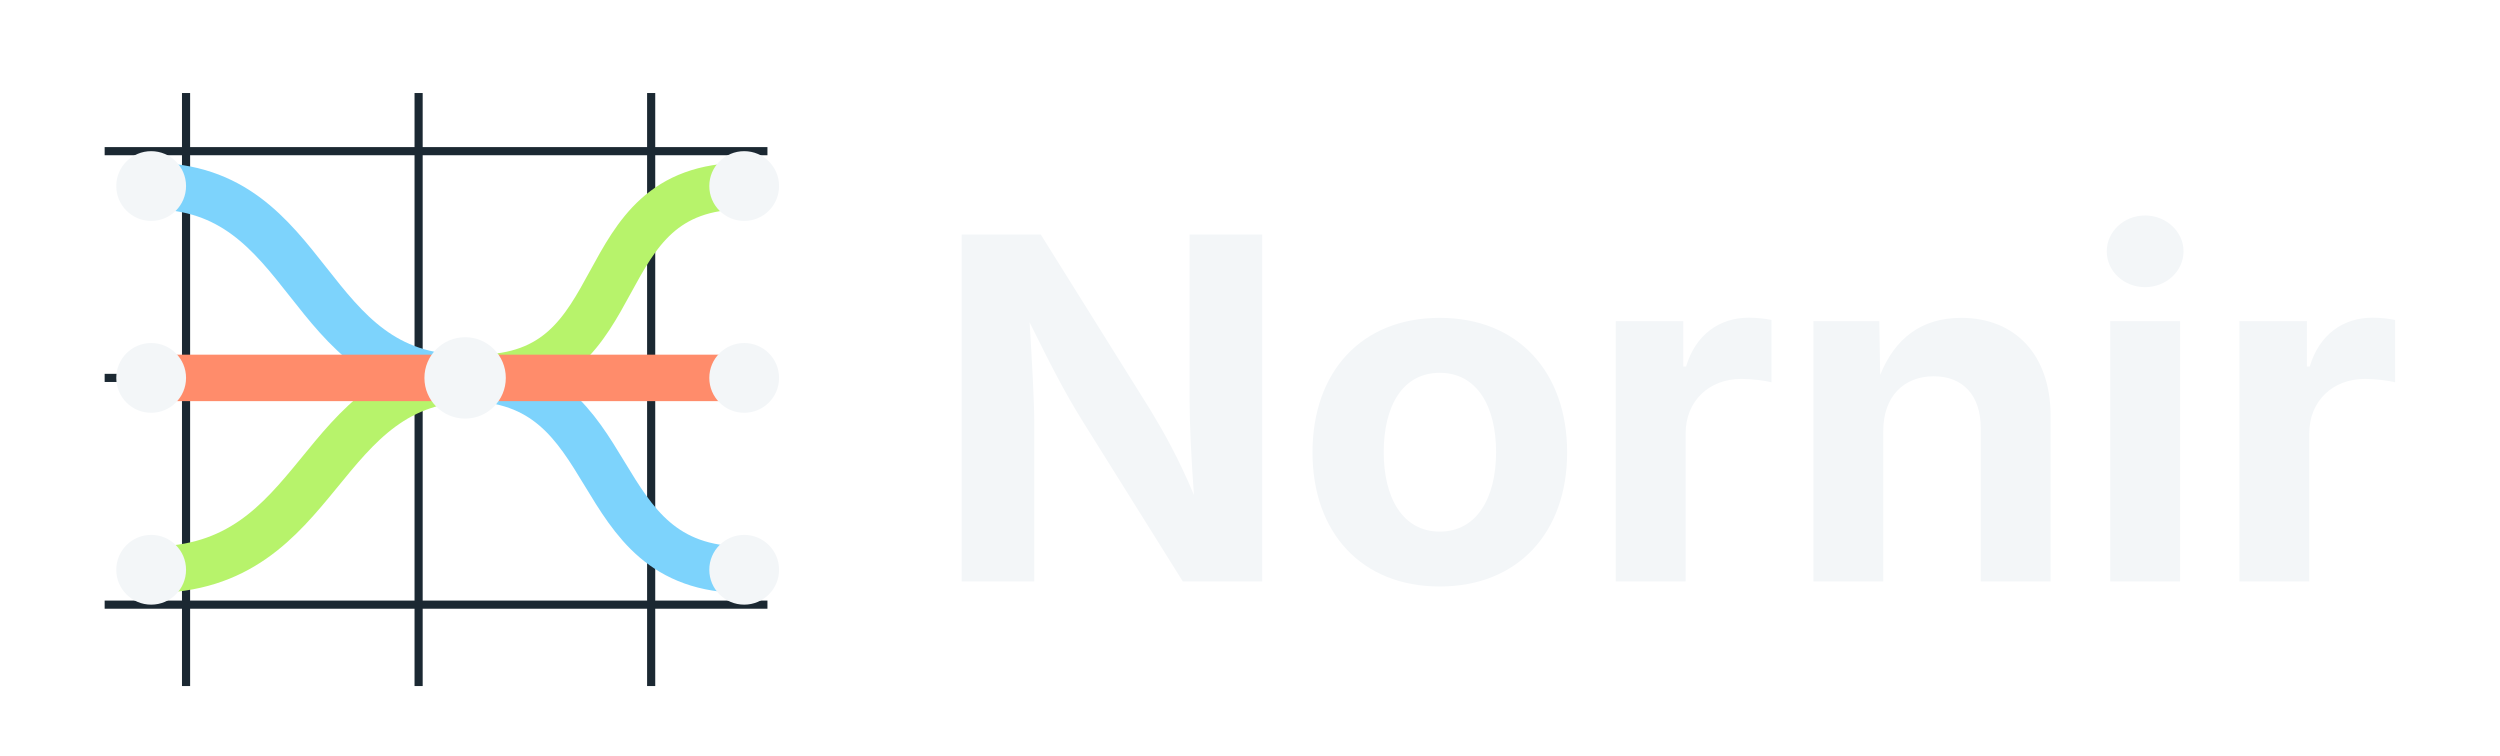
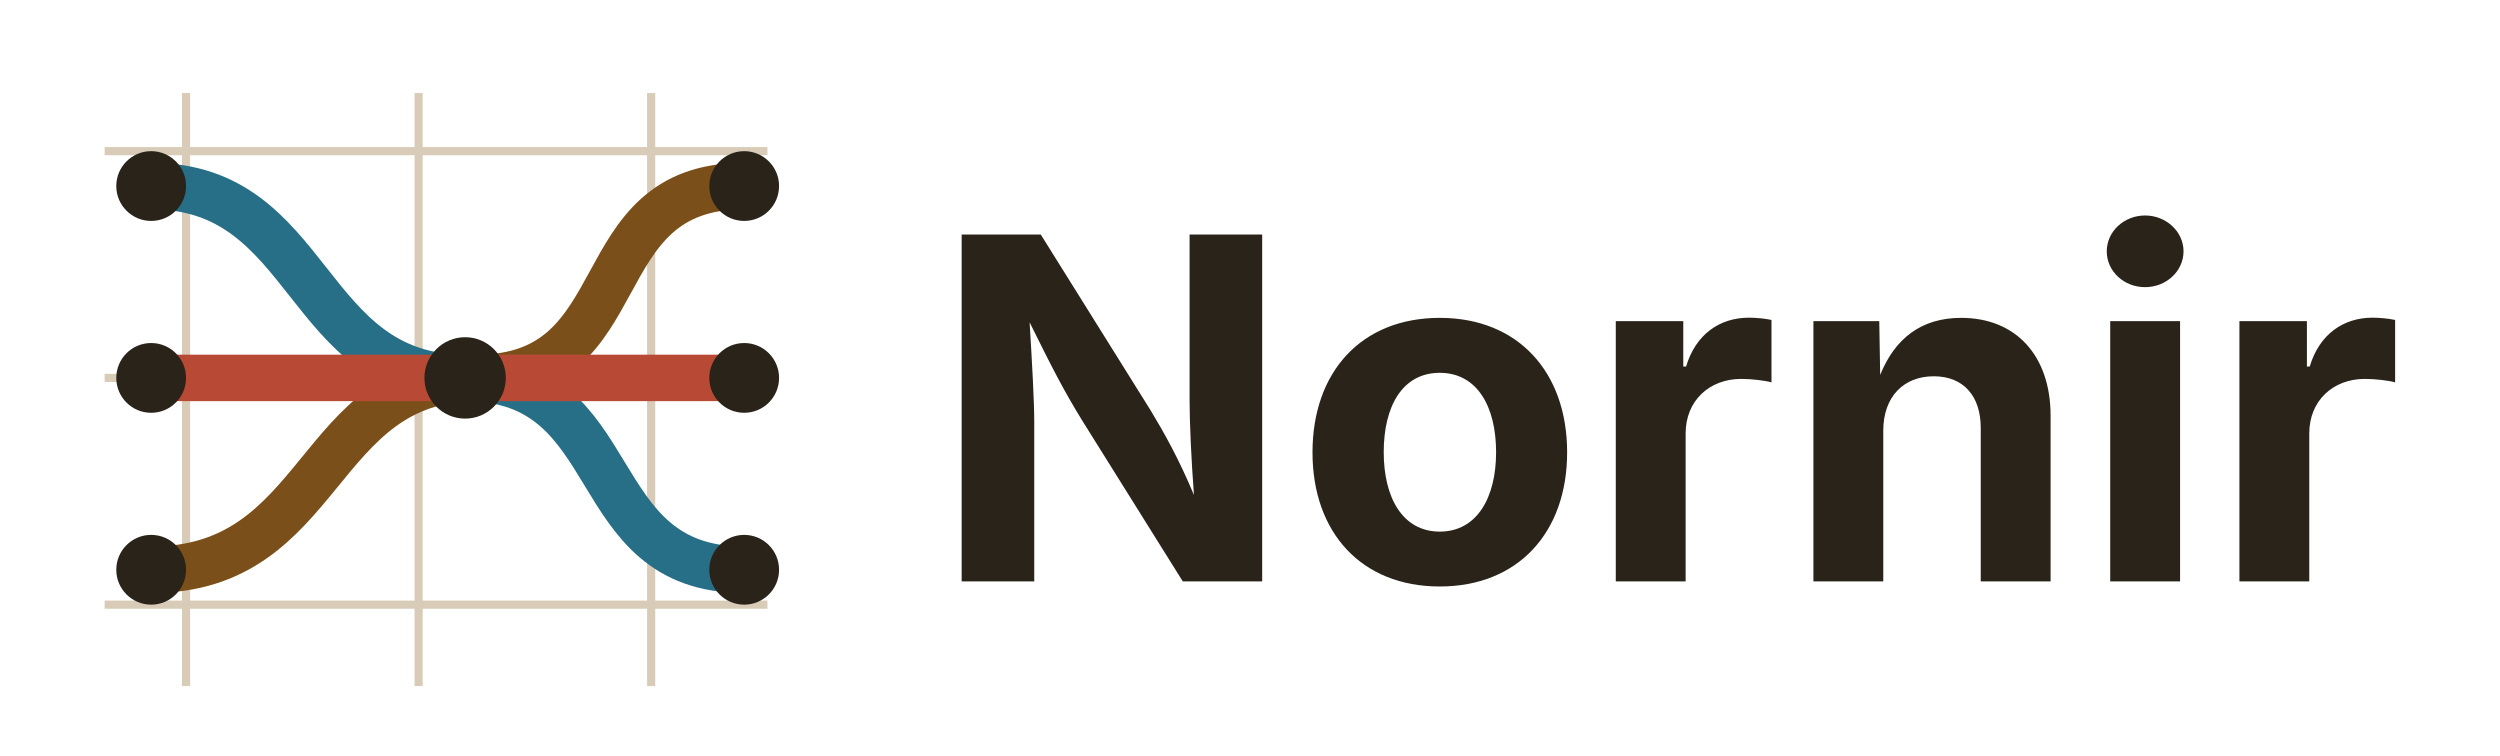
<svg xmlns="http://www.w3.org/2000/svg" viewBox="0 0 430 130" role="img" aria-labelledby="title desc">
  <defs>
    <style>
-       .grid { stroke: #1b2832; stroke-width: 1.4; }
-       .thread-a { fill: none; stroke: #7dd3fc; stroke-width: 8; stroke-linecap: round; stroke-linejoin: round; }
-       .thread-b { fill: none; stroke: #b7f36b; stroke-width: 8; stroke-linecap: round; stroke-linejoin: round; }
-       .thread-c { fill: none; stroke: #ff8c6b; stroke-width: 8; stroke-linecap: round; stroke-linejoin: round; }
-       .node { fill: #f3f6f8; }
-       .text { fill: #f3f6f8; font-family: "IBM Plex Sans", "Inter", "Segoe UI", Arial, sans-serif; font-size: 82px; font-weight: 680; letter-spacing: 0; }
+       .grid { stroke: #d8cbb7; stroke-width: 1.4; }
+       .thread-a { fill: none; stroke: #276f86; stroke-width: 8; stroke-linecap: round; stroke-linejoin: round; }
+       .thread-b { fill: none; stroke: #7b4f19; stroke-width: 8; stroke-linecap: round; stroke-linejoin: round; }
+       .thread-c { fill: none; stroke: #b84a35; stroke-width: 8; stroke-linecap: round; stroke-linejoin: round; }
+       .node { fill: #29231a; }
+       .text { fill: #29231a; font-family: "IBM Plex Sans", "Inter", "Segoe UI", Arial, sans-serif; font-size: 82px; font-weight: 680; letter-spacing: 0; }
    </style>
  </defs>
  <g transform="translate(10 10)">
    <path class="grid" d="M8 16H122M8 55H122M8 94H122M22 6V108M62 6V108M102 6V108" />
    <path class="thread-a" d="M16 22C44 22 42 55 70 55S90 88 118 88" />
    <path class="thread-b" d="M16 88C46 88 44 55 72 55S90 22 118 22" />
    <path class="thread-c" d="M18 55H118" />
    <circle class="node" cx="16" cy="22" r="6" />
    <circle class="node" cx="16" cy="55" r="6" />
    <circle class="node" cx="16" cy="88" r="6" />
    <circle class="node" cx="70" cy="55" r="7" />
    <circle class="node" cx="118" cy="22" r="6" />
    <circle class="node" cx="118" cy="55" r="6" />
    <circle class="node" cx="118" cy="88" r="6" />
  </g>
  <g transform="translate(160 20)">
    <text class="text" x="0" y="80">Nornir</text>
  </g>
</svg>
